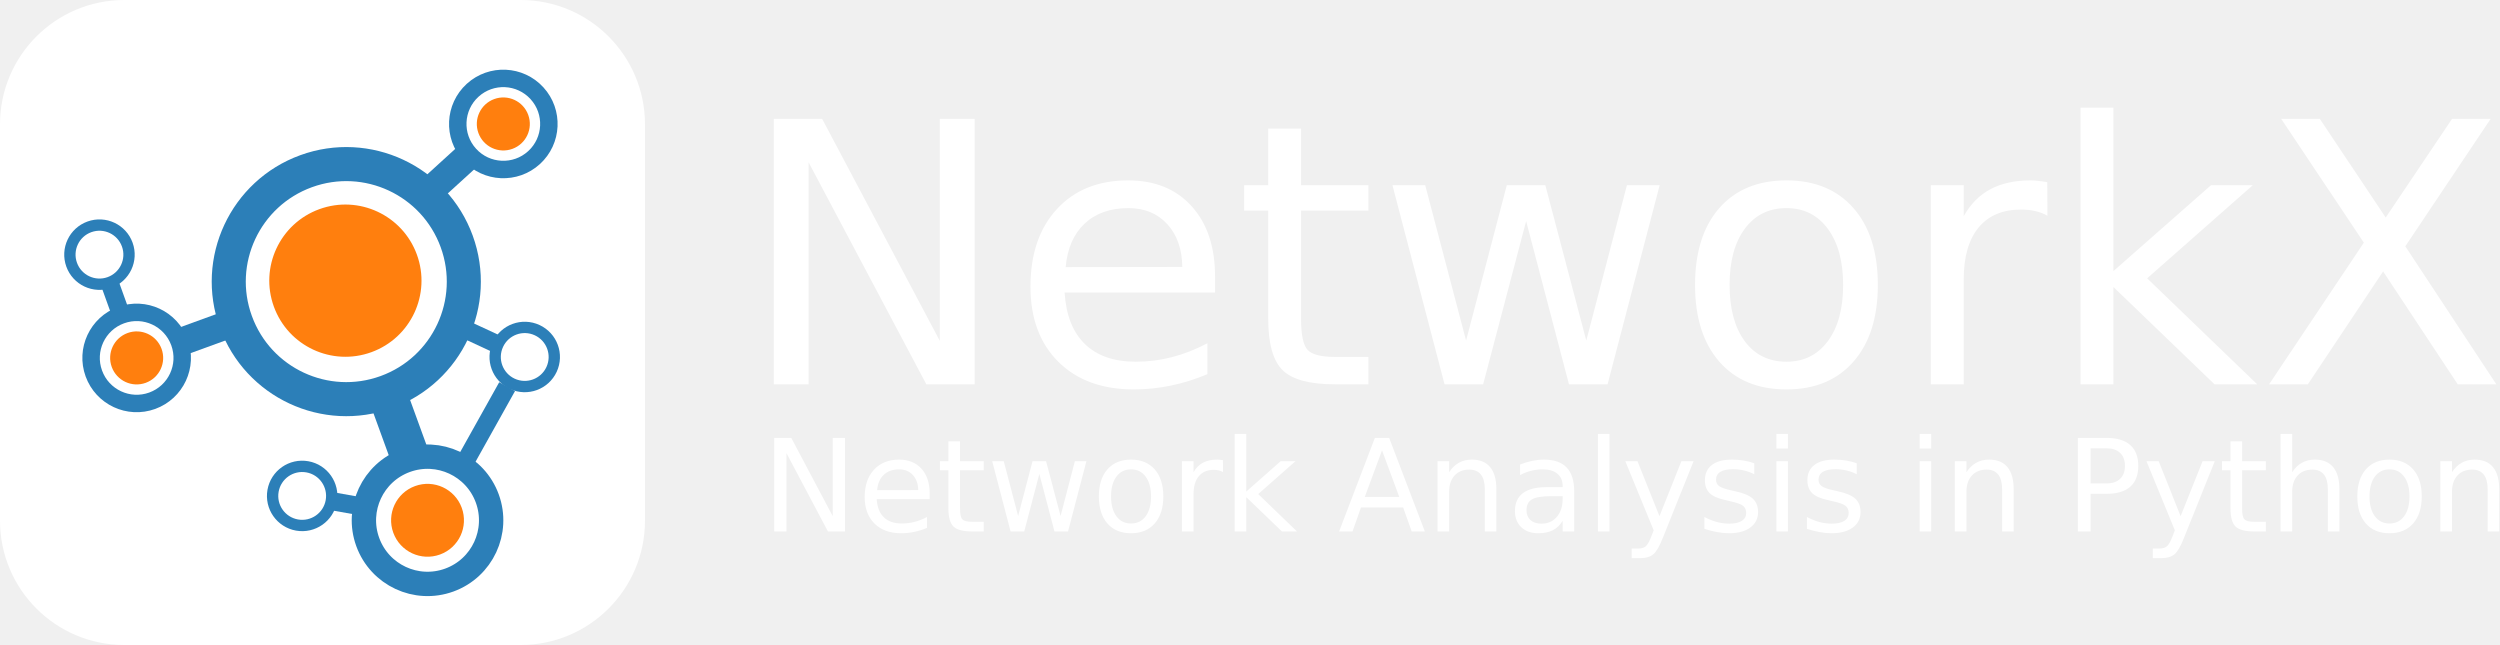
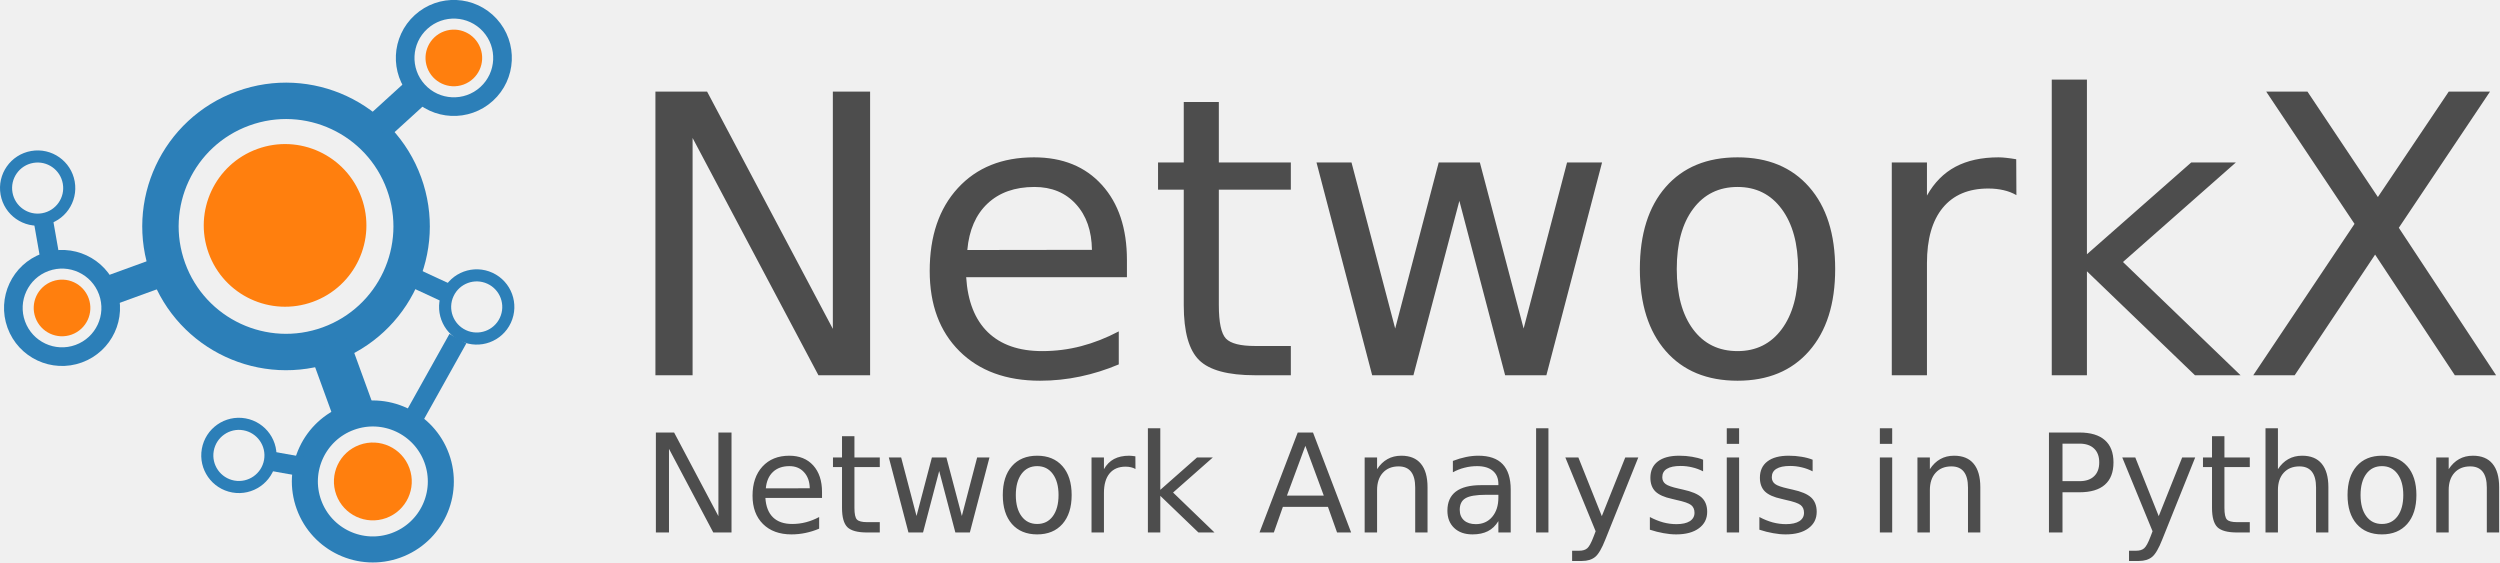
- <svg xmlns="http://www.w3.org/2000/svg" width="480.627" height="124" id="svg2" version="1.1">
-   <defs id="defs4" />
-   <g id="layer1" transform="translate(-37.69718,-359.7116)">
-     <circle cy="455.392" cx="101.292" id="circle5038" style="opacity:1;fill:#2c7fb8;fill-opacity:1;stroke:#2c7fb8;stroke-width:3.643;stroke-linecap:round;stroke-linejoin:miter;stroke-miterlimit:0;stroke-dasharray:none;stroke-dashoffset:0;stroke-opacity:1" r="0" />
-     <g id="g996-1" transform="translate(16.3611,350.4464)" style="fill:#ffffff">
-       <text id="text3150-8" y="83.149" x="163.222" style="font-style:normal;font-variant:normal;font-weight:normal;font-stretch:normal;line-height:0%;font-family:Verdana;-inkscape-font-specification:Verdana;letter-spacing:0px;word-spacing:0px;fill:#ffffff;fill-opacity:1;stroke:none" xml:space="preserve">
-         <tspan style="font-style:normal;font-variant:normal;font-weight:normal;font-stretch:normal;font-size:70px;line-height:1.25;font-family:'DejaVu Sans';-inkscape-font-specification:'DejaVu Sans';fill:#ffffff" y="83.149" x="163.222" id="tspan3152-3">NetworkX</tspan>
+ <svg xmlns="http://www.w3.org/2000/svg" width="119.005mm" height="26.773mm" viewBox="0 0 119.005 26.773" version="1.1" id="svg1557">
+   <defs id="defs1551" />
+   <g id="layer1" transform="translate(-11.55682,-12.2266)">
+     <g id="g996-1" transform="matrix(0.2645833,0,0,0.2645833,-2.248939,8.089342)">
+       <text id="text3150-8" y="83.149" x="163.222" style="font-style:normal;font-variant:normal;font-weight:normal;font-stretch:normal;line-height:0%;font-family:Verdana;-inkscape-font-specification:Verdana;letter-spacing:0px;word-spacing:0px;fill:#4d4d4d;fill-opacity:1;stroke:none" xml:space="preserve">
+         <tspan style="font-style:normal;font-variant:normal;font-weight:normal;font-stretch:normal;font-size:70px;line-height:1.25;font-family:'DejaVu Sans';-inkscape-font-specification:'DejaVu Sans'" y="83.149" x="163.222" id="tspan3152-3">NetworkX</tspan>
      </text>
-       <text id="text3154-4" y="111.434" x="167.759" style="font-style:normal;font-variant:normal;font-weight:normal;font-stretch:normal;line-height:0%;font-family:Verdana;-inkscape-font-specification:Verdana;letter-spacing:0px;word-spacing:0px;fill:#ffffff;fill-opacity:1;stroke:none" xml:space="preserve">
-         <tspan style="font-style:normal;font-variant:normal;font-weight:normal;font-stretch:normal;font-size:24.667px;line-height:1;font-family:'DejaVu Sans';-inkscape-font-specification:'DejaVu Sans';fill:#ffffff" y="111.434" x="167.759" id="tspan3156-2">Network Analysis in Python</tspan>
+       <text id="text3154-4" y="111.434" x="167.759" style="font-style:normal;font-variant:normal;font-weight:normal;font-stretch:normal;line-height:0%;font-family:Verdana;-inkscape-font-specification:Verdana;letter-spacing:0px;word-spacing:0px;fill:#4d4d4d;fill-opacity:1;stroke:none" xml:space="preserve">
+         <tspan style="font-style:normal;font-variant:normal;font-weight:normal;font-stretch:normal;font-size:24.667px;line-height:1;font-family:'DejaVu Sans';-inkscape-font-specification:'DejaVu Sans'" y="111.434" x="167.759" id="tspan3156-2">Network Analysis in Python</tspan>
      </text>
    </g>
-     <rect style="opacity:1;vector-effect:none;fill:#ffffff;fill-opacity:1;stroke:none;stroke-width:1.203;stroke-linecap:butt;stroke-linejoin:miter;stroke-miterlimit:4;stroke-dasharray:none;stroke-dashoffset:10.923;stroke-opacity:1" id="rect849" width="124" height="124" x="37.697" y="359.712" ry="23.913" />
-     <g id="g4938-1" transform="rotate(-20,1136.59,212.4863)">
-       <circle style="opacity:1;fill:#ff7f0e;fill-opacity:1;stroke:none;stroke-width:4.045;stroke-linecap:round;stroke-linejoin:miter;stroke-miterlimit:0;stroke-dasharray:none;stroke-dashoffset:0;stroke-opacity:1" id="path4144-3-5-3" cx="97.557" cy="48.404" r="14.63" />
-       <circle style="opacity:1;fill:none;fill-opacity:1;stroke:#2c7fb8;stroke-width:6.549;stroke-linecap:round;stroke-linejoin:miter;stroke-miterlimit:0;stroke-dasharray:none;stroke-dashoffset:0;stroke-opacity:1" id="path4144-3" cx="97.656" cy="48.636" r="22.591" />
-       <circle style="opacity:1;fill:none;fill-opacity:1;stroke:#2c7fb8;stroke-width:4.682;stroke-linecap:round;stroke-linejoin:miter;stroke-miterlimit:0;stroke-dasharray:none;stroke-dashoffset:0;stroke-opacity:1" id="path4144-3-7-3" cx="96.639" cy="97.095" r="12.23" />
-       <circle style="opacity:1;fill:none;fill-opacity:1;stroke:#2c7fb8;stroke-width:3.354;stroke-linecap:round;stroke-linejoin:miter;stroke-miterlimit:0;stroke-dasharray:none;stroke-dashoffset:0;stroke-opacity:1" id="path4144-3-6-7" cx="54.768" cy="48.636" r="8.759" />
-       <path style="fill:none;fill-opacity:1;fill-rule:evenodd;stroke:#2c7fb8;stroke-width:5.366;stroke-linecap:butt;stroke-linejoin:miter;stroke-miterlimit:4;stroke-dasharray:none;stroke-opacity:1" d="m 63.186,48.636 h 9.99" id="path4218-9" />
-       <path style="fill:none;fill-opacity:1;fill-rule:evenodd;stroke:#2c7fb8;stroke-width:7.492;stroke-linecap:butt;stroke-linejoin:miter;stroke-miterlimit:4;stroke-dasharray:none;stroke-opacity:1" d="M 97.656,71.199 V 85.147" id="path4218-6-8" />
-       <circle transform="matrix(-0.924988,0.3799964,0.3799964,0.924988,0,0)" r="8.759" cy="80.021" cx="-114.58" id="circle1079-6" style="opacity:1;fill:none;fill-opacity:1;stroke:#2c7fb8;stroke-width:3.354;stroke-linecap:round;stroke-linejoin:miter;stroke-miterlimit:0;stroke-dasharray:none;stroke-dashoffset:0;stroke-opacity:1" />
-       <path id="path1081-7" d="m 128.606,33.677 -9.241,3.796" style="fill:none;fill-opacity:1;fill-rule:evenodd;stroke:#2c7fb8;stroke-width:5.366;stroke-linecap:butt;stroke-linejoin:miter;stroke-miterlimit:4;stroke-dasharray:none;stroke-opacity:1" />
-       <g transform="matrix(0.5727531,0.3315131,0.3315131,-0.5727531,26.34418,102.4602)" id="g1103-0">
+     <g id="g4909" transform="matrix(0.2645833,0,0,0.2645833,-2.873649,-86.57165)">
+       <circle transform="rotate(-20)" style="opacity:1;fill:#ff7f0e;fill-opacity:1;stroke:none;stroke-width:4.045;stroke-linecap:round;stroke-linejoin:miter;stroke-miterlimit:0;stroke-dasharray:none;stroke-dashoffset:0;stroke-opacity:1" id="path4144-3-5-3" cx="-42.136" cy="425.194" r="14.63" />
+       <circle transform="rotate(-20)" style="opacity:1;fill:none;fill-opacity:1;stroke:#2c7fb8;stroke-width:6.549;stroke-linecap:round;stroke-linejoin:miter;stroke-miterlimit:0;stroke-dasharray:none;stroke-dashoffset:0;stroke-opacity:1" id="path4144-3" cx="-42.037" cy="425.427" r="22.591" />
+       <circle transform="rotate(-20)" style="opacity:1;fill:none;fill-opacity:1;stroke:#2c7fb8;stroke-width:4.682;stroke-linecap:round;stroke-linejoin:miter;stroke-miterlimit:0;stroke-dasharray:none;stroke-dashoffset:0;stroke-opacity:1" id="path4144-3-7-3" cx="-43.054" cy="473.885" r="12.23" />
+       <circle transform="rotate(-20)" style="opacity:1;fill:none;fill-opacity:1;stroke:#2c7fb8;stroke-width:3.354;stroke-linecap:round;stroke-linejoin:miter;stroke-miterlimit:0;stroke-dasharray:none;stroke-dashoffset:0;stroke-opacity:1" id="path4144-3-6-7" cx="-84.925" cy="425.427" r="8.759" />
+       <path style="fill:none;fill-opacity:1;fill-rule:evenodd;stroke:#2c7fb8;stroke-width:5.366;stroke-linecap:butt;stroke-linejoin:miter;stroke-miterlimit:4;stroke-dasharray:none;stroke-opacity:1" d="m 73.611,425.937 9.388,-3.417" id="path4218-9" />
+       <path style="fill:none;fill-opacity:1;fill-rule:evenodd;stroke:#2c7fb8;stroke-width:7.492;stroke-linecap:butt;stroke-linejoin:miter;stroke-miterlimit:4;stroke-dasharray:none;stroke-opacity:1" d="m 113.72,435.349 4.771,13.107" id="path4218-6-8" />
+       <circle transform="matrix(-0.7392379,0.6734444,0.6734444,0.7392379,0,0)" r="8.759" cy="375.465" cx="157.814" id="circle1079-6" style="opacity:1;fill:none;fill-opacity:1;stroke:#2c7fb8;stroke-width:3.354;stroke-linecap:round;stroke-linejoin:miter;stroke-miterlimit:0;stroke-dasharray:none;stroke-dashoffset:0;stroke-opacity:1" />
+       <path id="path1081-7" d="m 129.97,389.505 -7.385,6.728" style="fill:none;fill-opacity:1;fill-rule:evenodd;stroke:#2c7fb8;stroke-width:5.366;stroke-linecap:butt;stroke-linejoin:miter;stroke-miterlimit:4;stroke-dasharray:none;stroke-opacity:1" />
+       <g transform="matrix(0.651596,0.1156274,0.1156274,-0.651596,57.40016,489.1158)" id="g1103-0">
        <circle r="8.59" cy="60.835" cx="50.778" id="circle1099-4" style="opacity:1;fill:none;fill-opacity:1;stroke:#2c7fb8;stroke-width:3.289;stroke-linecap:round;stroke-linejoin:miter;stroke-miterlimit:0;stroke-dasharray:none;stroke-dashoffset:0;stroke-opacity:1" />
        <path id="path1101-8" d="m 59.033,60.835 h 9.797" style="fill:none;fill-opacity:1;fill-rule:evenodd;stroke:#2c7fb8;stroke-width:5.262;stroke-linecap:butt;stroke-linejoin:miter;stroke-miterlimit:4;stroke-dasharray:none;stroke-opacity:1" />
      </g>
-       <g id="g1109-4" transform="matrix(-0.00228724,0.6617717,0.6617717,0.00228724,14.69613,-6.208987)">
+       <g id="g1109-4" transform="matrix(0.1145481,0.6517866,0.6517866,-0.1145481,15.84535,381.1193)">
        <circle style="opacity:1;fill:none;fill-opacity:1;stroke:#2c7fb8;stroke-width:3.289;stroke-linecap:round;stroke-linejoin:miter;stroke-miterlimit:0;stroke-dasharray:none;stroke-dashoffset:0;stroke-opacity:1" id="circle1105-8" cx="50.778" cy="60.835" r="8.59" />
        <path style="fill:none;fill-opacity:1;fill-rule:evenodd;stroke:#2c7fb8;stroke-width:5.262;stroke-linecap:butt;stroke-linejoin:miter;stroke-miterlimit:4;stroke-dasharray:none;stroke-opacity:1" d="m 59.033,60.835 h 9.797" id="path1107-1" />
      </g>
-       <circle transform="matrix(-0.708668,-0.7055421,-0.7055421,0.708668,0,0)" style="opacity:1;fill:none;fill-opacity:1;stroke:#2c7fb8;stroke-width:2.176;stroke-linecap:round;stroke-linejoin:miter;stroke-miterlimit:0;stroke-dasharray:none;stroke-dashoffset:0;stroke-opacity:1" id="circle1111-6" cx="-140.738" cy="-35.718" r="5.685" />
-       <path style="fill:none;fill-opacity:1;fill-rule:evenodd;stroke:#2c7fb8;stroke-width:3.482;stroke-linecap:butt;stroke-linejoin:miter;stroke-miterlimit:4;stroke-dasharray:none;stroke-opacity:1" d="m 121.066,70.131 -4.594,-4.574" id="path1113-8" />
-       <circle r="7.003" cy="97.095" cx="96.639" id="circle1165-5" style="opacity:1;fill:#ff7f0e;fill-opacity:1;stroke:none;stroke-width:1.936;stroke-linecap:round;stroke-linejoin:miter;stroke-miterlimit:0;stroke-dasharray:none;stroke-dashoffset:0;stroke-opacity:1" />
-       <circle r="5.096" cy="48.636" cx="54.768" id="circle1167-2" style="opacity:1;fill:#ff7f0e;fill-opacity:1;stroke:none;stroke-width:1.409;stroke-linecap:round;stroke-linejoin:miter;stroke-miterlimit:0;stroke-dasharray:none;stroke-dashoffset:0;stroke-opacity:1" />
-       <circle style="opacity:1;fill:#ff7f0e;fill-opacity:1;stroke:none;stroke-width:1.409;stroke-linecap:round;stroke-linejoin:miter;stroke-miterlimit:0;stroke-dasharray:none;stroke-dashoffset:0;stroke-opacity:1" id="circle1169-1" cx="136.392" cy="30.479" r="5.096" />
-       <path id="path1195-9" d="M 119.807,78.183 107.191,89.074" style="fill:none;fill-opacity:1;fill-rule:evenodd;stroke:#2c7fb8;stroke-width:3.482;stroke-linecap:butt;stroke-linejoin:miter;stroke-miterlimit:4;stroke-dasharray:none;stroke-opacity:1" />
+       <circle transform="matrix(-0.9072397,-0.420614,-0.420614,0.9072397,0,0)" style="opacity:1;fill:none;fill-opacity:1;stroke:#2c7fb8;stroke-width:2.176;stroke-linecap:round;stroke-linejoin:miter;stroke-miterlimit:0;stroke-dasharray:none;stroke-dashoffset:0;stroke-opacity:1" id="circle1111-6" cx="-307.584" cy="329.861" r="5.685" />
+       <path style="fill:none;fill-opacity:1;fill-rule:evenodd;stroke:#2c7fb8;stroke-width:3.482;stroke-linecap:butt;stroke-linejoin:miter;stroke-miterlimit:4;stroke-dasharray:none;stroke-opacity:1" d="m 135.352,426.339 -5.882,-2.727" id="path1113-8" />
+       <circle transform="rotate(-20)" r="7.003" cy="473.885" cx="-43.054" id="circle1165-5" style="opacity:1;fill:#ff7f0e;fill-opacity:1;stroke:none;stroke-width:1.936;stroke-linecap:round;stroke-linejoin:miter;stroke-miterlimit:0;stroke-dasharray:none;stroke-dashoffset:0;stroke-opacity:1" />
+       <circle transform="rotate(-20)" r="5.096" cy="425.427" cx="-84.925" id="circle1167-2" style="opacity:1;fill:#ff7f0e;fill-opacity:1;stroke:none;stroke-width:1.409;stroke-linecap:round;stroke-linejoin:miter;stroke-miterlimit:0;stroke-dasharray:none;stroke-dashoffset:0;stroke-opacity:1" />
+       <circle transform="rotate(-20)" style="opacity:1;fill:#ff7f0e;fill-opacity:1;stroke:none;stroke-width:1.409;stroke-linecap:round;stroke-linejoin:miter;stroke-miterlimit:0;stroke-dasharray:none;stroke-dashoffset:0;stroke-opacity:1" id="circle1169-1" cx="-3.301" cy="407.269" r="5.096" />
+       <path id="path1195-9" d="m 136.923,434.336 -8.13,14.549" style="fill:none;fill-opacity:1;fill-rule:evenodd;stroke:#2c7fb8;stroke-width:3.482;stroke-linecap:butt;stroke-linejoin:miter;stroke-miterlimit:4;stroke-dasharray:none;stroke-opacity:1" />
    </g>
  </g>
</svg>
